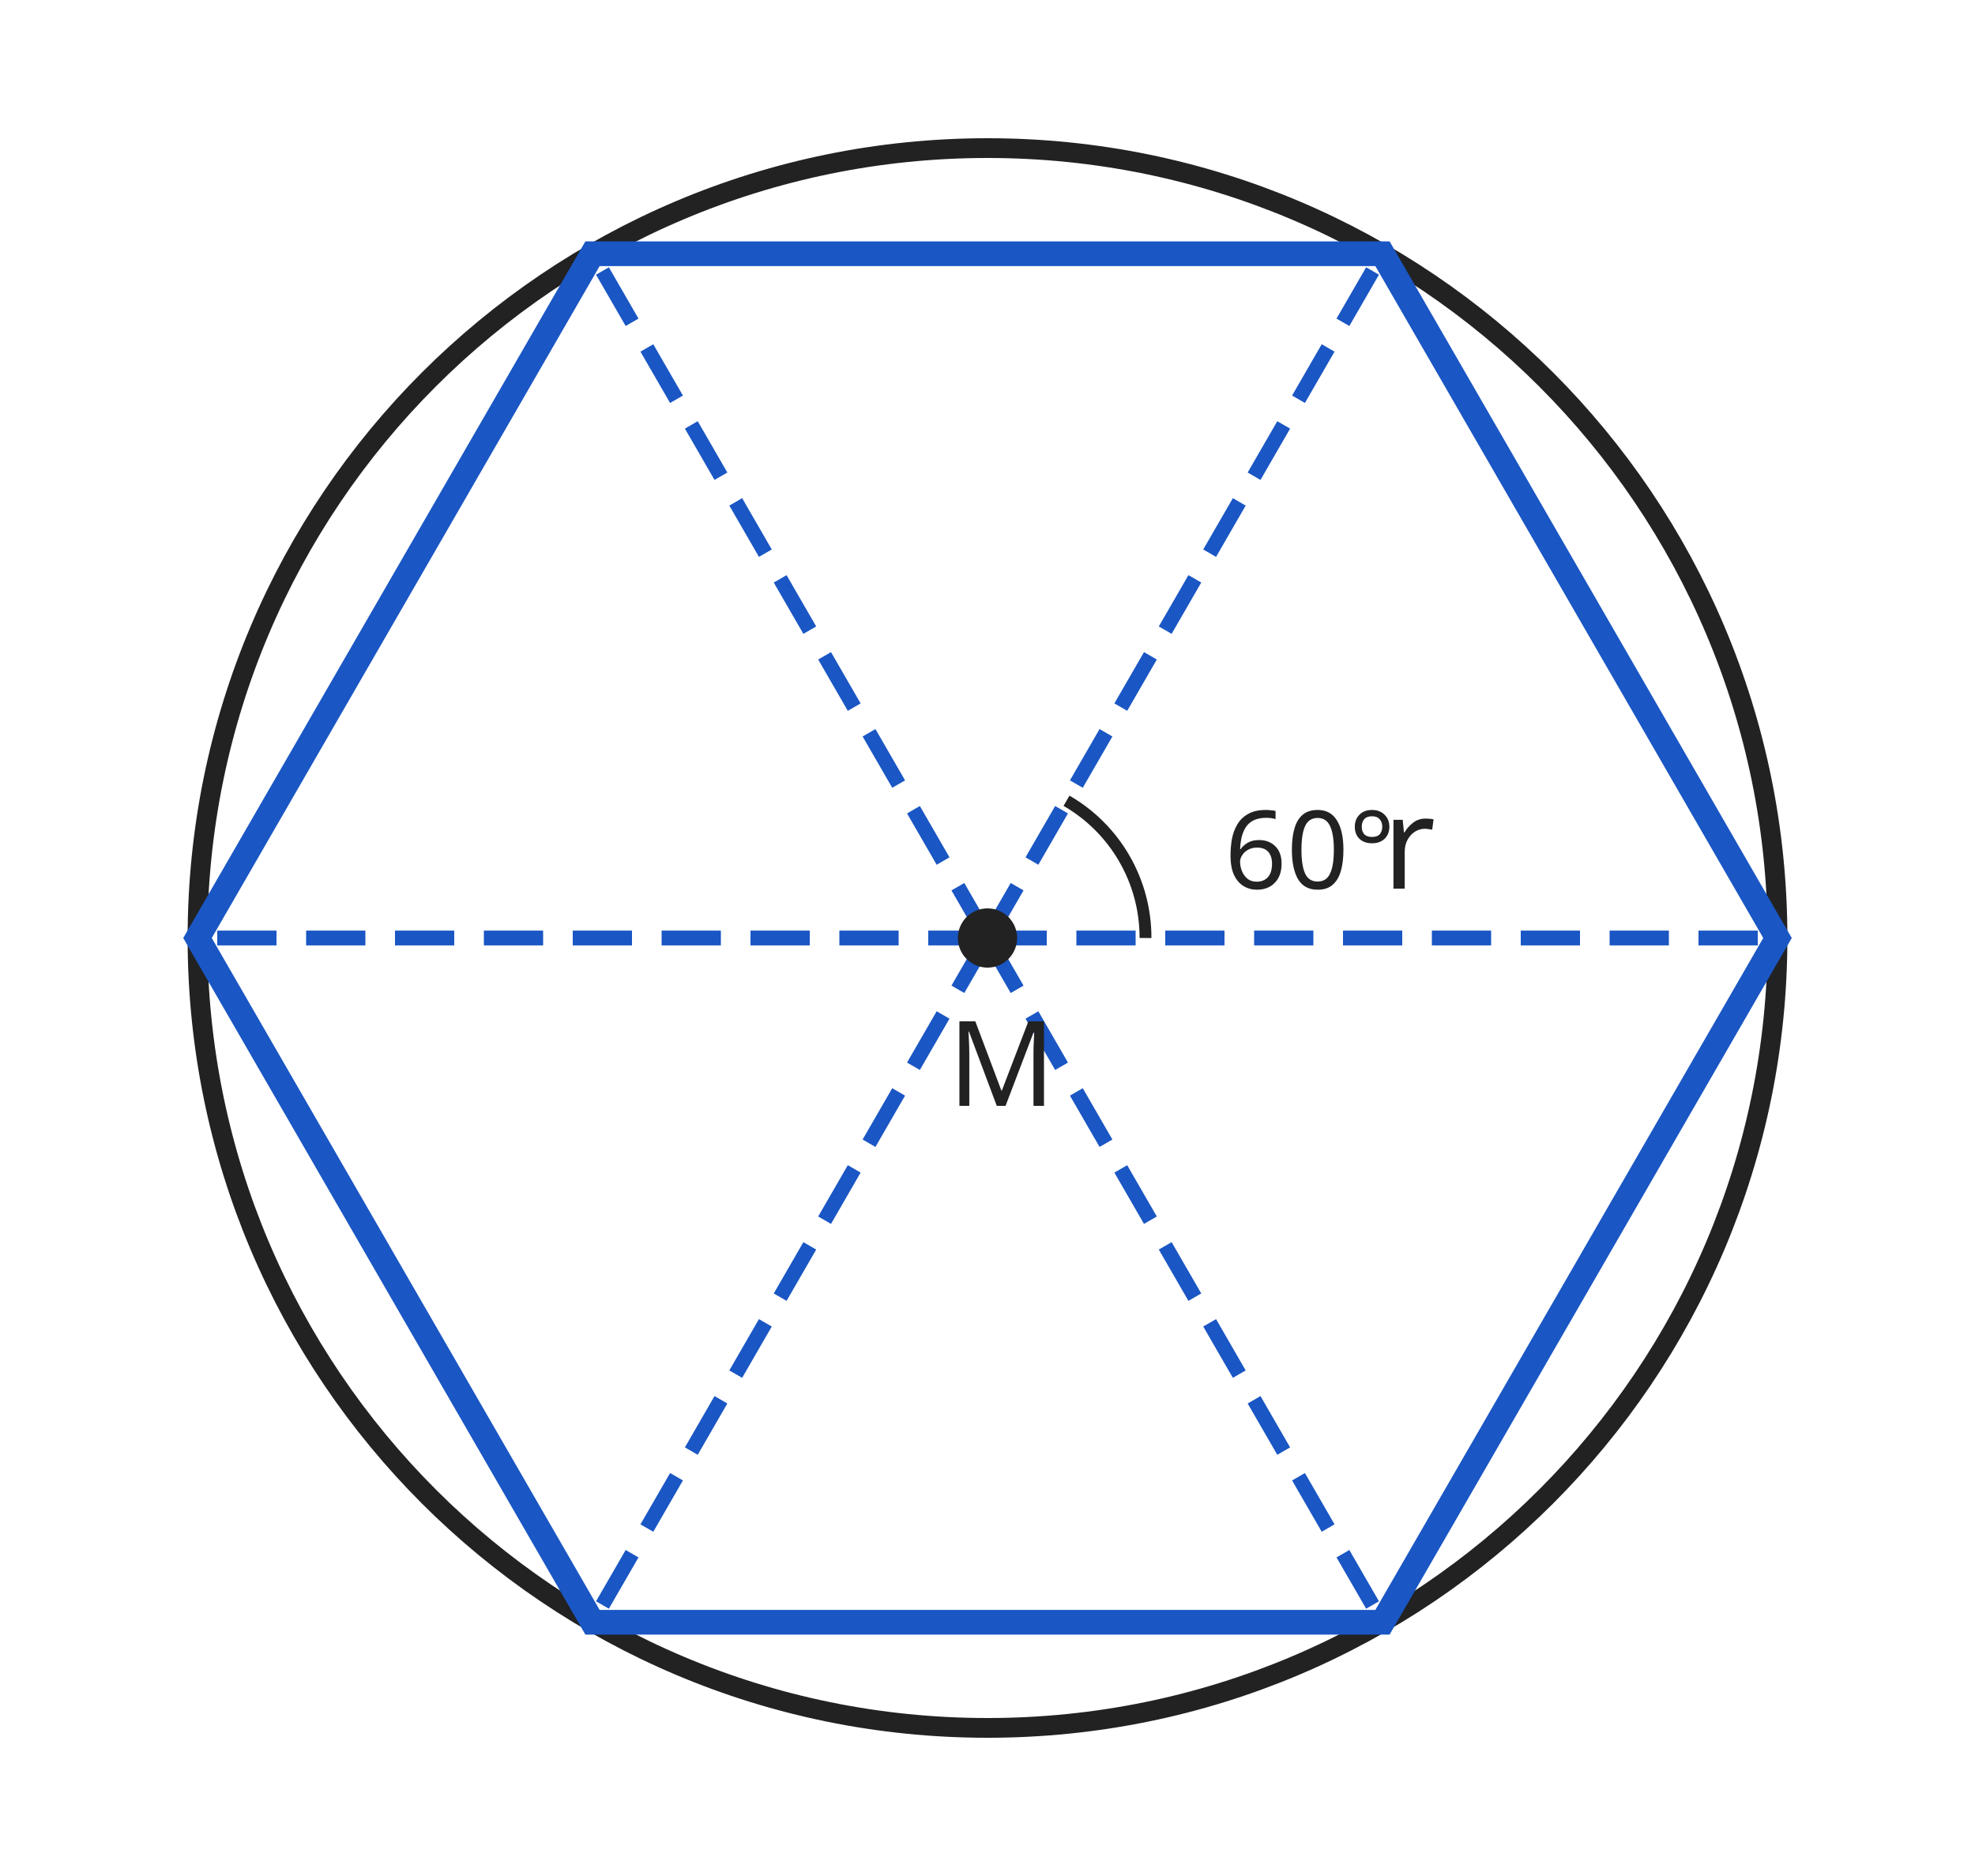
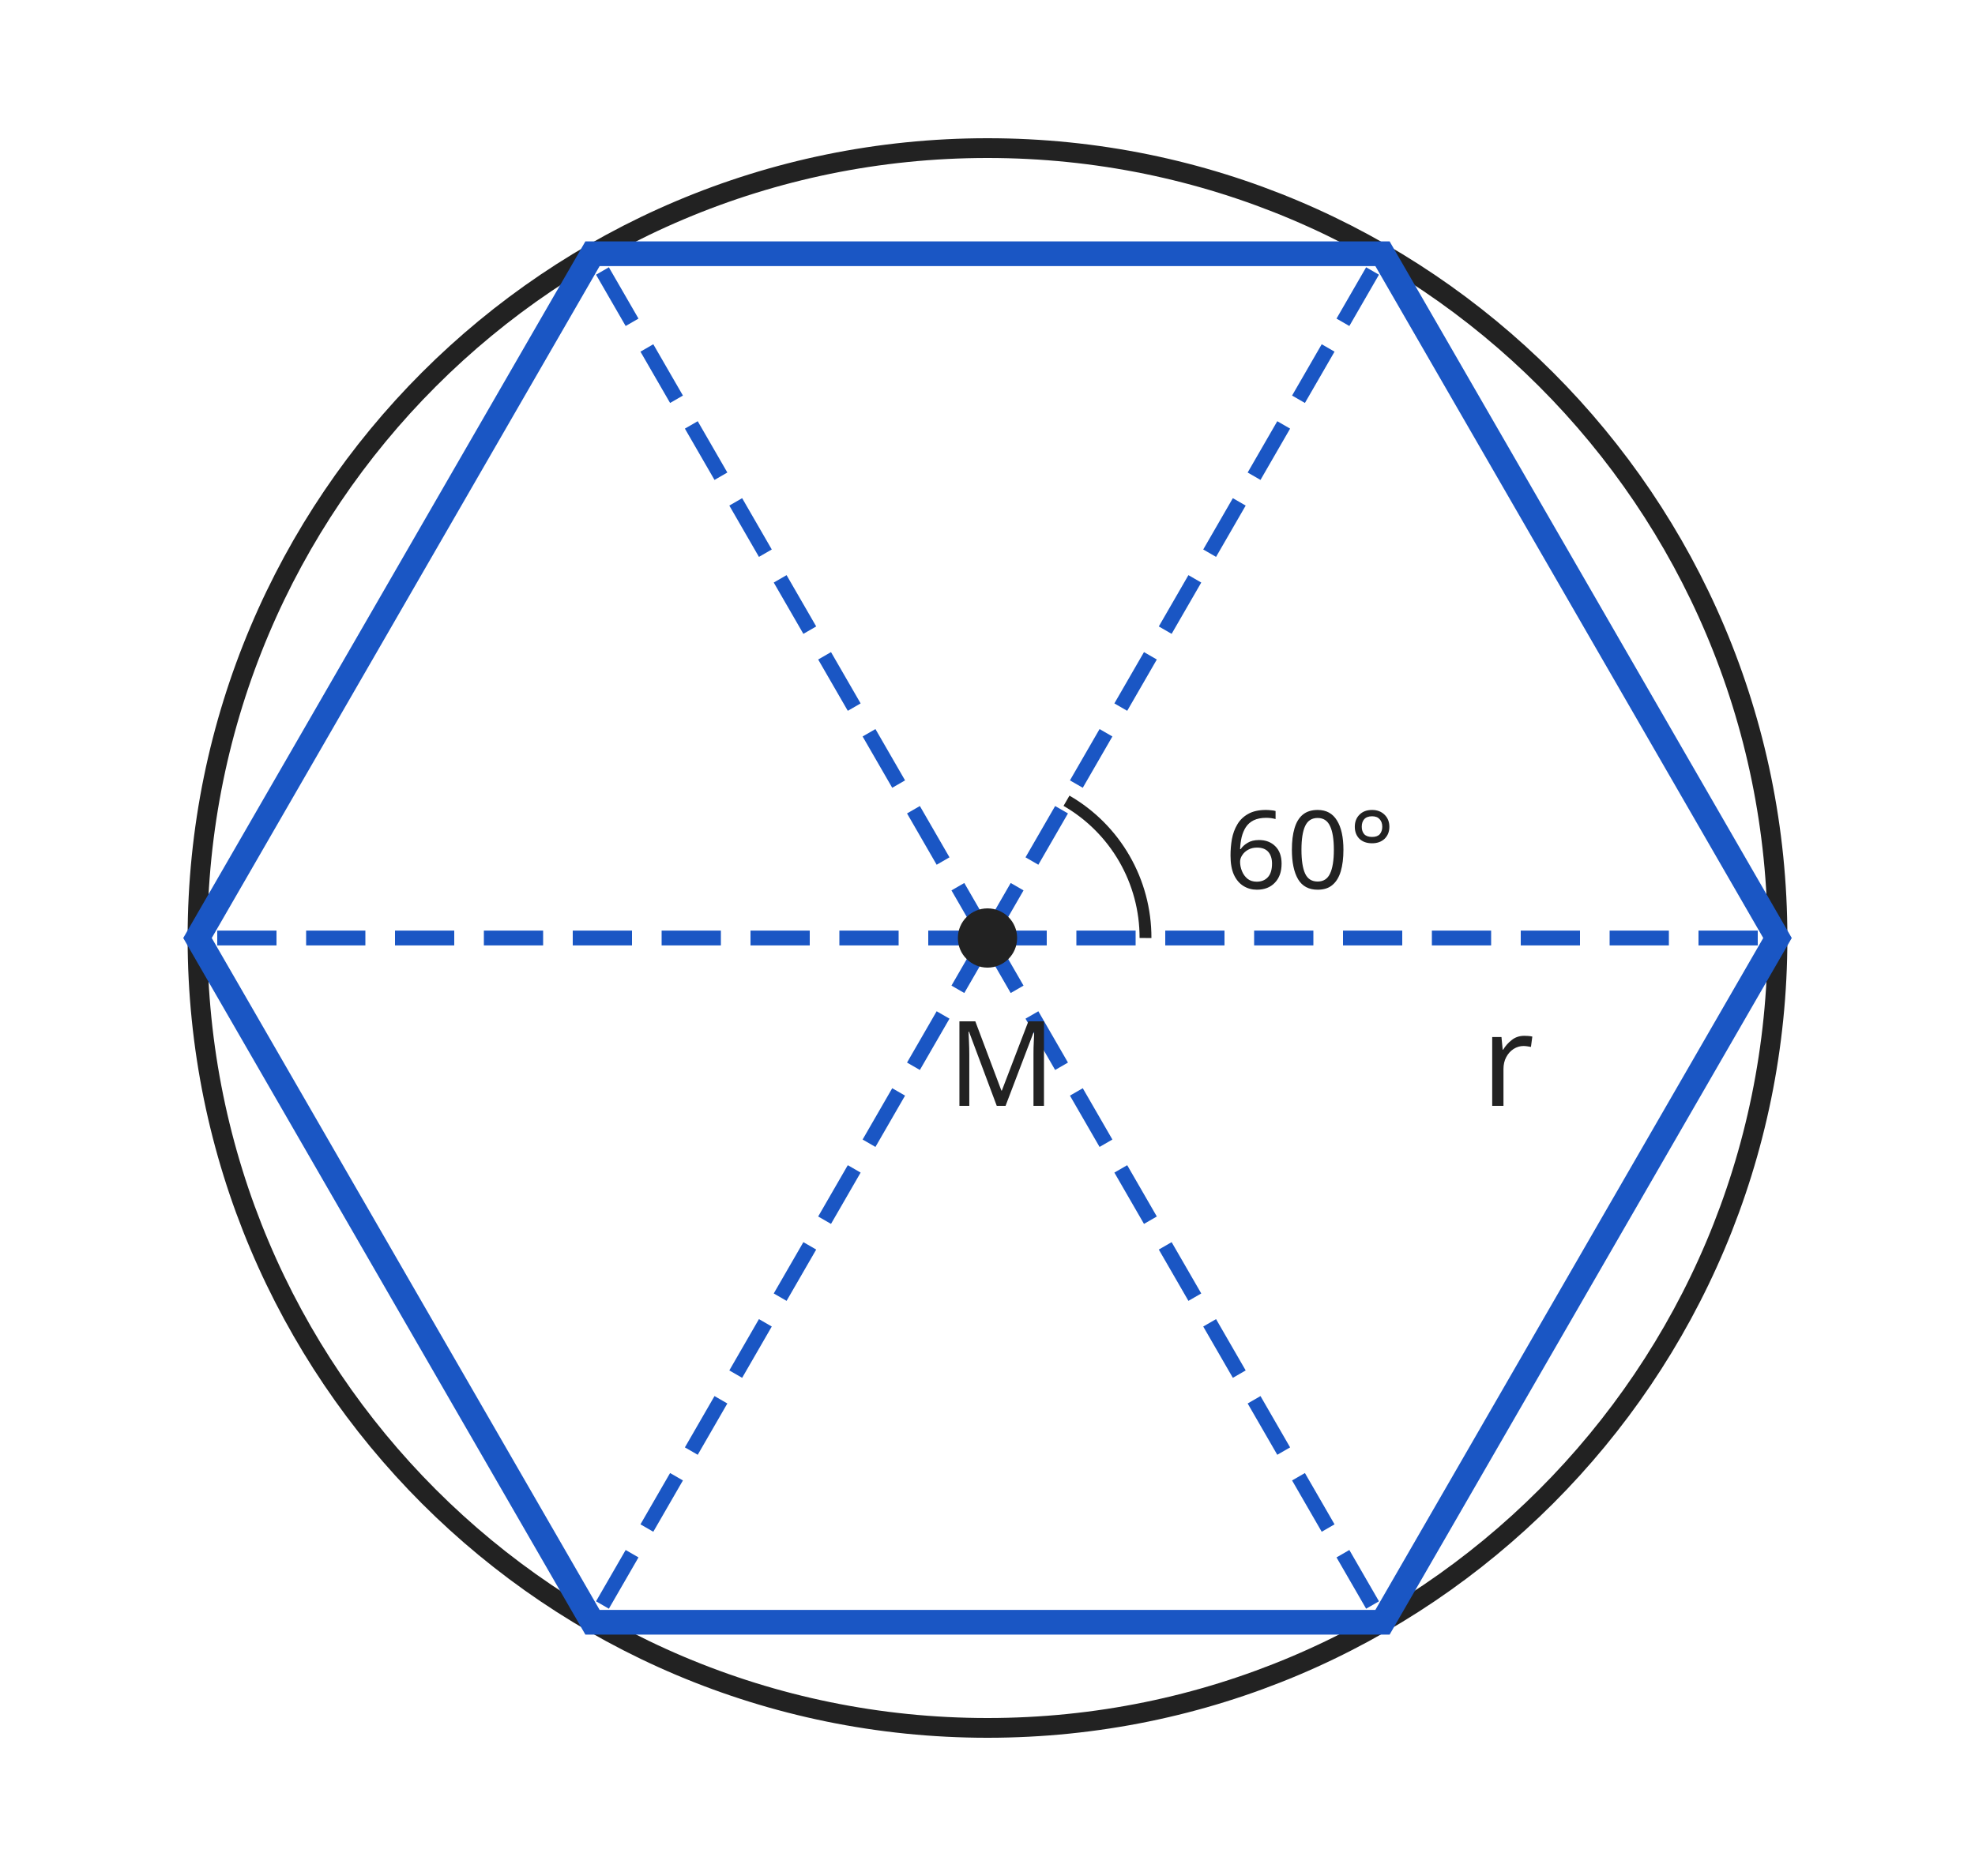
<svg xmlns="http://www.w3.org/2000/svg" viewBox="0 0 200 190" role="img" aria-labelledby="t d">
  <circle cx="100" cy="95" r="80" fill="none" stroke="#222" stroke-width="2" />
  <polygon points="180,95 140,164.3 60,164.3 20,95 60,25.7 140,25.7" fill="none" stroke="#1a56c4" stroke-width="2.5" />
  <g stroke="#1a56c4" stroke-width="1.5" stroke-dasharray="6 3">
    <line x1="100" y1="95" x2="180" y2="95" />
    <line x1="100" y1="95" x2="140" y2="164.3" />
    <line x1="100" y1="95" x2="60" y2="164.3" />
    <line x1="100" y1="95" x2="20" y2="95" />
    <line x1="100" y1="95" x2="60" y2="25.7" />
    <line x1="100" y1="95" x2="140" y2="25.7" />
  </g>
  <circle cx="100" cy="95" r="3" fill="#222" />
  <text x="96" y="112" font-size="12" fill="#222" font-family="sans-serif">M</text>
-   <text x="140" y="90" font-size="13" fill="#222" font-family="sans-serif">r</text>
+   <text x="150" y="112" font-size="13" fill="#222" font-family="sans-serif">r</text>
  <text x="124" y="90" font-size="11" fill="#222" font-family="sans-serif">60°</text>
  <path d="M 116 95 A 16 16 0 0 0 108 81.1" fill="none" stroke="#222" stroke-width="1.2" />
</svg>
